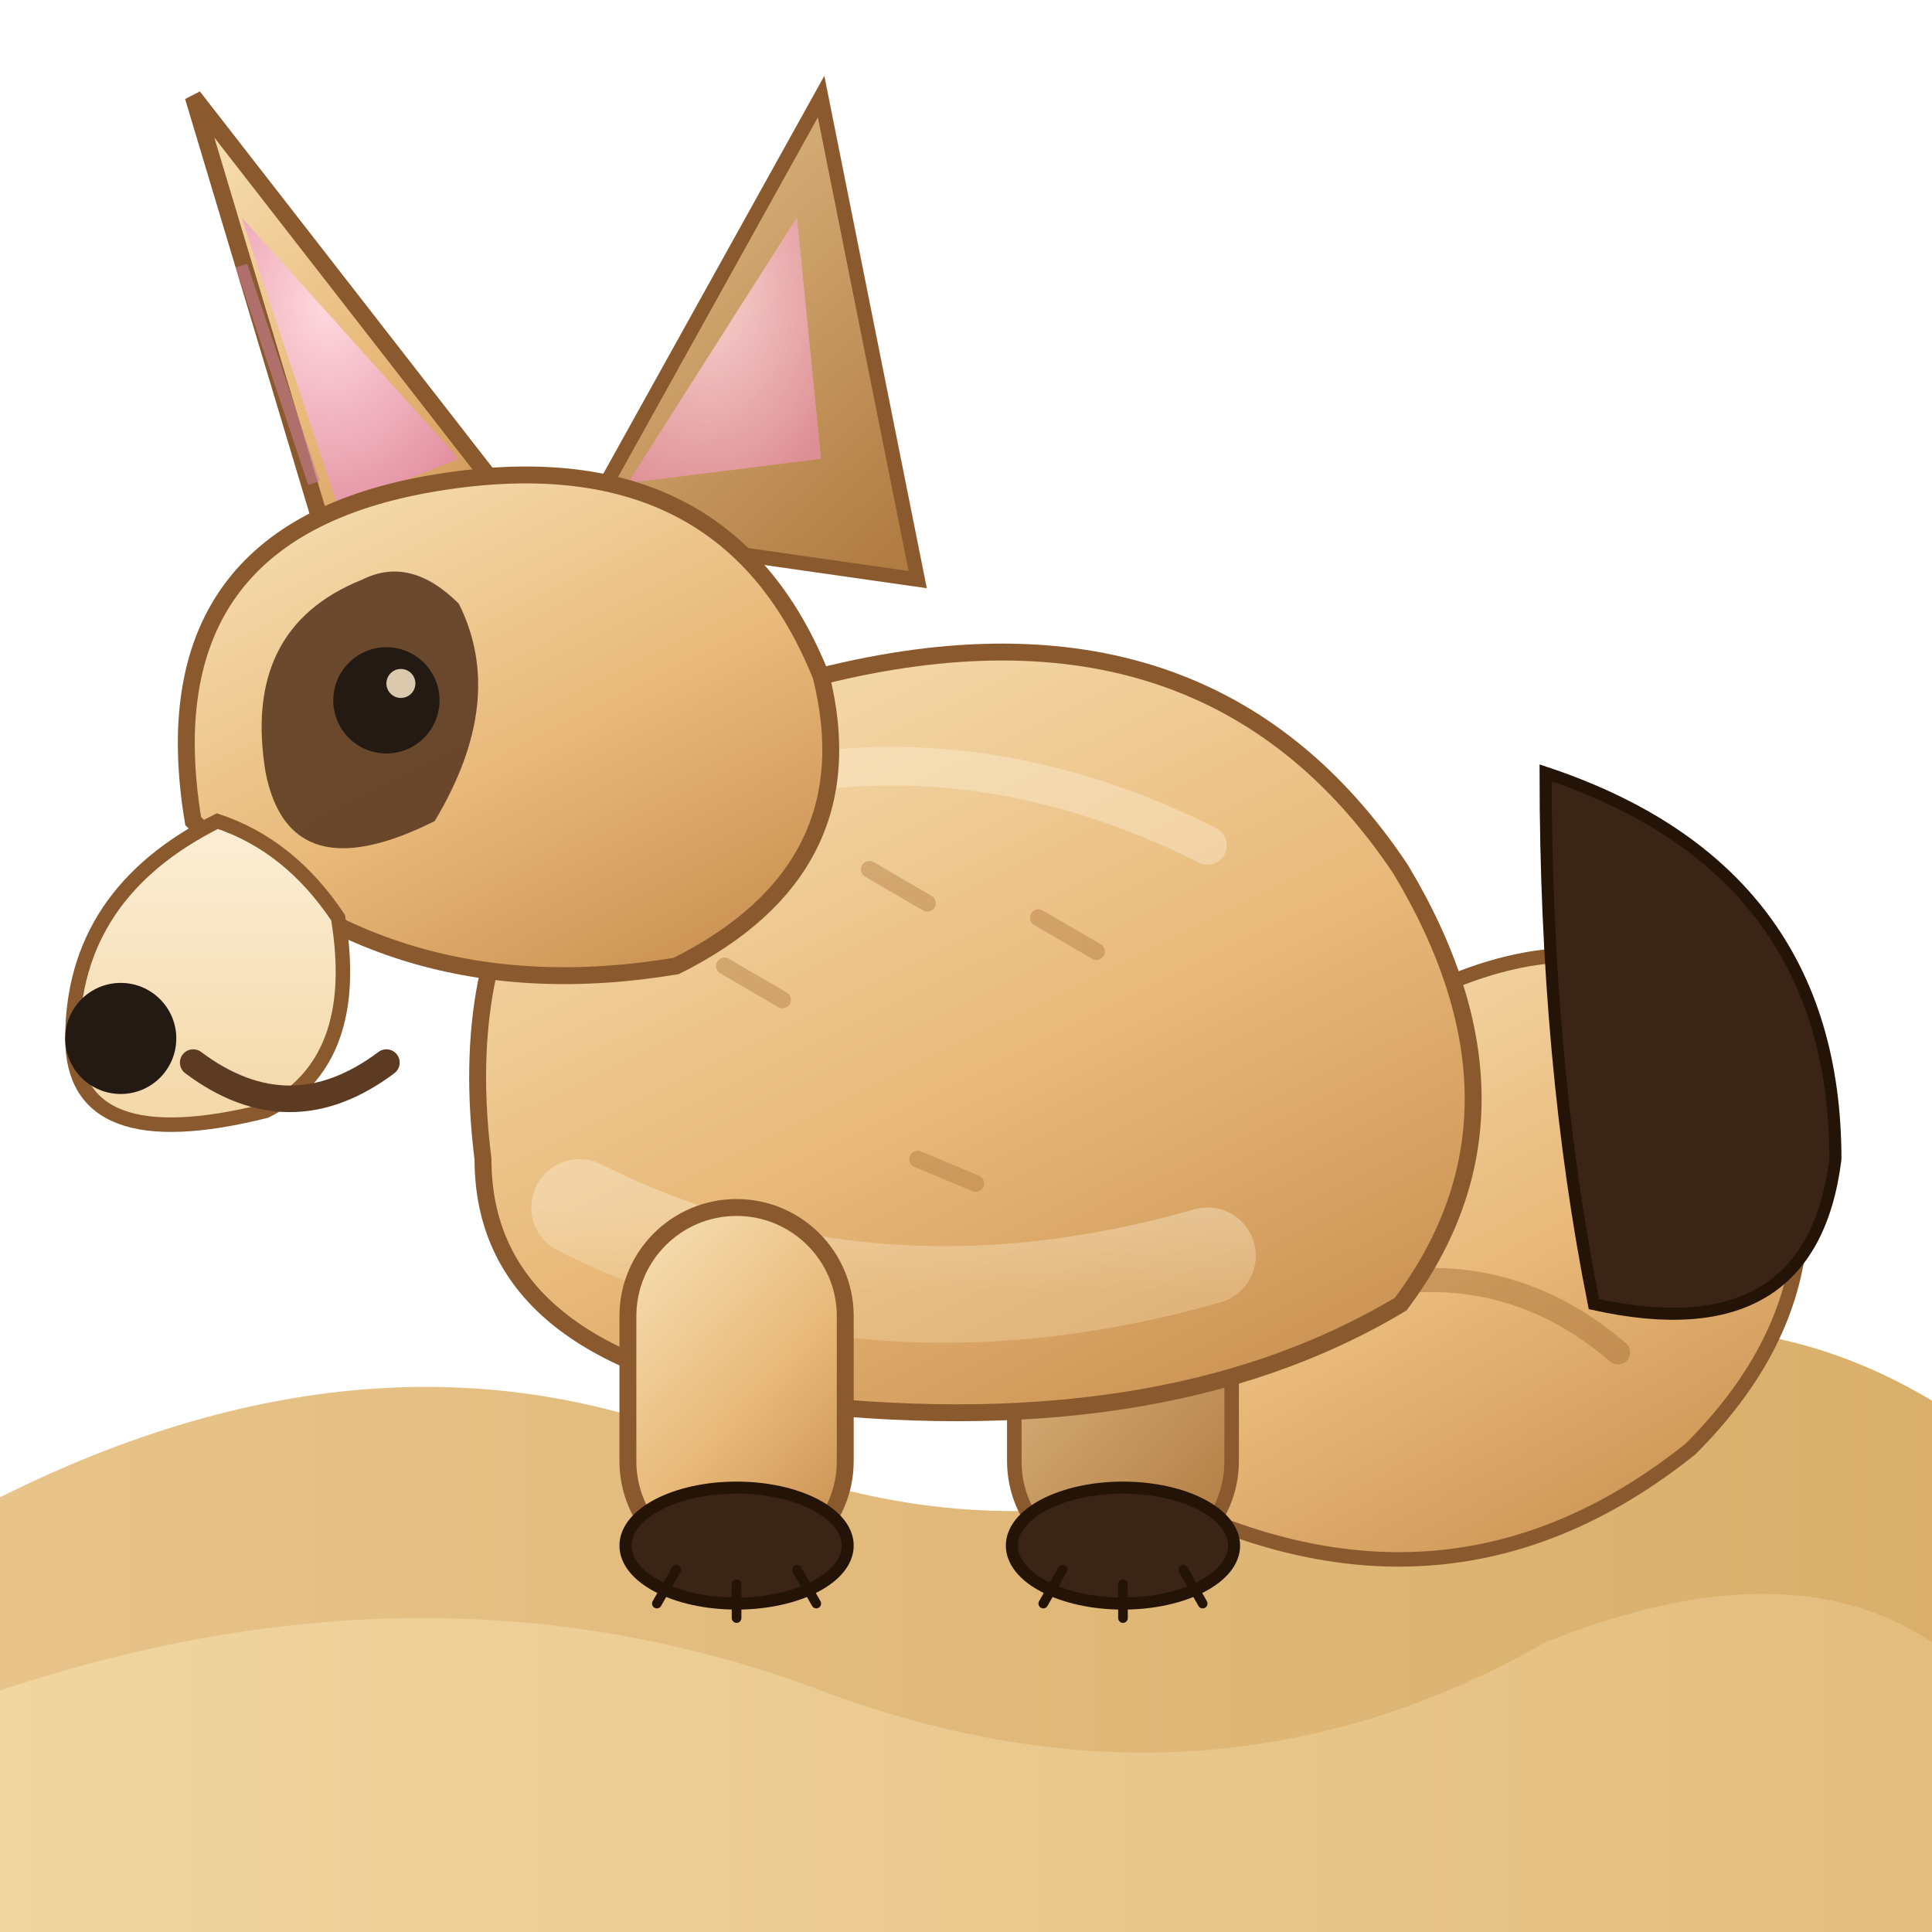
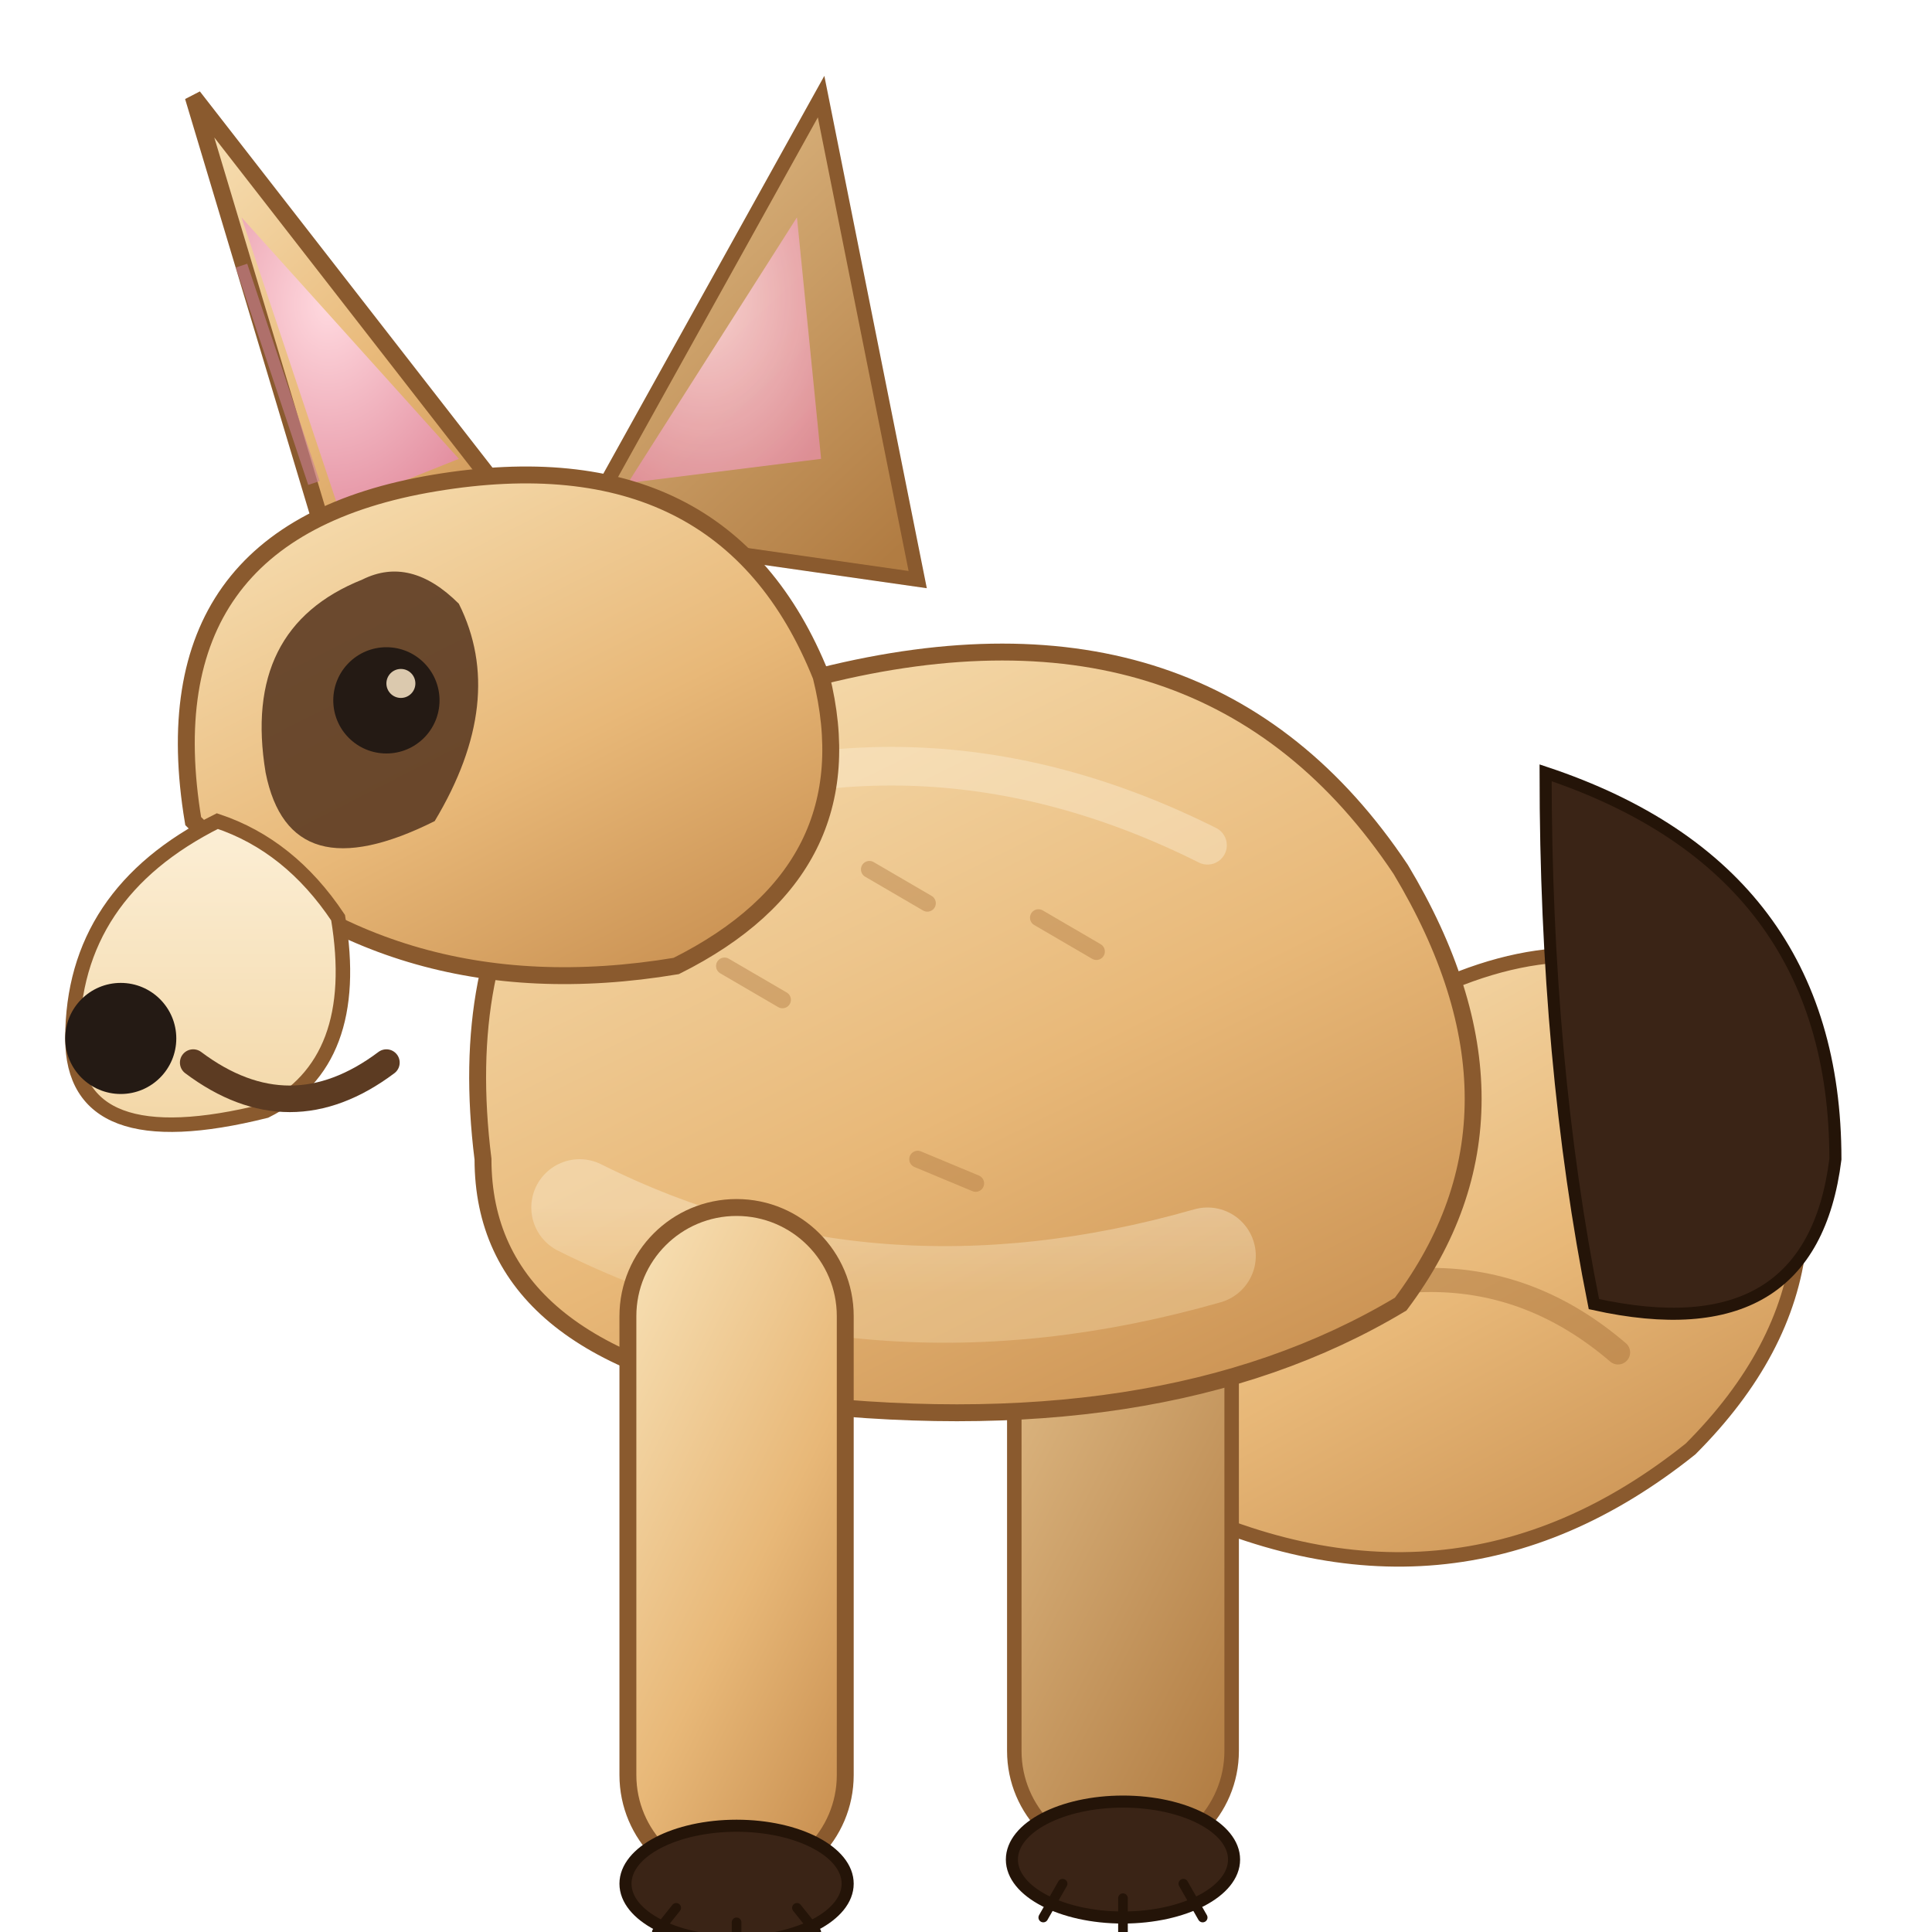
<svg xmlns="http://www.w3.org/2000/svg" viewBox="0 0 80 80">
  <defs>
    <linearGradient id="fennecFur" x1="20%" y1="0%" x2="85%" y2="100%">
      <stop offset="0%" stop-color="#f6ddb0" />
      <stop offset="55%" stop-color="#e8b878" />
      <stop offset="100%" stop-color="#c88f50" />
    </linearGradient>
    <linearGradient id="fennecFurDark" x1="20%" y1="0%" x2="85%" y2="100%">
      <stop offset="0%" stop-color="#e0bb86" />
      <stop offset="100%" stop-color="#b17c42" />
    </linearGradient>
    <linearGradient id="fennecBelly" x1="0%" y1="0%" x2="0%" y2="100%">
      <stop offset="0%" stop-color="#fcefd6" />
      <stop offset="100%" stop-color="#f3d7a7" />
    </linearGradient>
    <radialGradient id="earInner" cx="40%" cy="30%" r="80%">
      <stop offset="0%" stop-color="#ffd9df" />
      <stop offset="100%" stop-color="#e38fa0" />
    </radialGradient>
-     <linearGradient id="sandGrad1" x1="0%" y1="0%" x2="100%" y2="0%">
-       <stop offset="0%" stop-color="#e8c48a" />
-       <stop offset="100%" stop-color="#d9af6b" />
-     </linearGradient>
-     <linearGradient id="sandGrad2" x1="0%" y1="0%" x2="100%" y2="0%">
-       <stop offset="0%" stop-color="#f1d6a0" />
-       <stop offset="100%" stop-color="#e3bd7e" />
-     </linearGradient>
  </defs>
-   <path d="M0 62 Q16 54 30 60 Q44 66 58 58 Q70 52 80 58 L80 80 L0 80 Z" fill="url(#sandGrad1)" />
-   <path d="M0 70 Q18 64 34 70 Q50 76 64 68 Q74 64 80 68 L80 80 L0 80 Z" fill="url(#sandGrad2)" />
  <g>
    <animateTransform attributeName="transform" type="rotate" values="-5 48 53;6 48 53;-5 48 53" dur="3.2s" repeatCount="indefinite" />
    <path d="M46 52 Q62 34 72 42 Q78 52 70 60 Q60 68 48 62 Q42 57 46 52 Z" fill="url(#fennecFur)" stroke="#8a5a2e" stroke-width="0.6" />
    <path d="M50 56 Q60 50 67 56" fill="none" stroke="#a9733c" stroke-width="1" opacity="0.5" stroke-linecap="round" />
    <path d="M64 32 Q76 36 76 48 Q75 56 66 54 Q64 44 64 32 Z" fill="#3a2416" stroke="#241408" stroke-width="0.5" />
  </g>
-   <rect x="42" y="50" width="9" height="15" rx="4.5" fill="url(#fennecFurDark)" stroke="#8a5a2e" stroke-width="0.6" />
-   <ellipse cx="46.5" cy="64" rx="4.6" ry="2.4" fill="#3a2416" stroke="#241408" stroke-width="0.5" />
+   <rect x="42" y="50" width="9" height="27" rx="4.5" fill="url(#fennecFurDark)" stroke="#8a5a2e" stroke-width="0.6" />
+   <ellipse cx="46.5" cy="77" rx="4.6" ry="2.4" fill="#3a2416" stroke="#241408" stroke-width="0.5" />
  <g stroke="#241408" stroke-width="0.4" stroke-linecap="round">
-     <line x1="44" y1="65" x2="43.2" y2="66.4" />
-     <line x1="46.5" y1="65.6" x2="46.5" y2="67" />
-     <line x1="49" y1="65" x2="49.8" y2="66.4" />
+     <line x1="44" y1="78" x2="43.2" y2="79.4" />
+     <line x1="46.5" y1="78.6" x2="46.5" y2="80" />
+     <line x1="49" y1="78" x2="49.8" y2="79.4" />
  </g>
  <path d="M20 48 Q18 32 34 28 Q50 24 58 36 Q64 46 58 54 Q48 60 32 58 Q20 56 20 48 Z" fill="url(#fennecFur)" stroke="#8a5a2e" stroke-width="0.7" />
  <path d="M26 34 Q38 29 50 35" fill="none" stroke="#fcefd6" stroke-width="1.6" opacity="0.4" stroke-linecap="round" />
  <path d="M24 50 Q36 56 50 52" fill="none" stroke="url(#fennecBelly)" stroke-width="4" opacity="0.4" stroke-linecap="round" />
  <path d="M30 40 l2.4 1.4 M36 36 l2.4 1.4 M43 38 l2.4 1.4 M38 48 l2.4 1" stroke="#a9733c" stroke-width="0.7" opacity="0.4" stroke-linecap="round" />
-   <rect x="26" y="50" width="9" height="15" rx="4.5" fill="url(#fennecFur)" stroke="#8a5a2e" stroke-width="0.7" />
-   <ellipse cx="30.5" cy="64" rx="4.6" ry="2.4" fill="#3a2416" stroke="#241408" stroke-width="0.5" />
+   <rect x="26" y="50" width="9" height="28" rx="4.5" fill="url(#fennecFur)" stroke="#8a5a2e" stroke-width="0.7" />
+   <ellipse cx="30.5" cy="78" rx="4.6" ry="2.4" fill="#3a2416" stroke="#241408" stroke-width="0.5" />
  <g stroke="#241408" stroke-width="0.4" stroke-linecap="round">
-     <line x1="28" y1="65" x2="27.2" y2="66.4" />
-     <line x1="30.5" y1="65.6" x2="30.5" y2="67" />
-     <line x1="33" y1="65" x2="33.8" y2="66.4" />
+     <line x1="28" y1="79" x2="27.2" y2="80" />
+     <line x1="30.5" y1="79.6" x2="30.5" y2="81" />
+     <line x1="33" y1="79" x2="33.8" y2="80" />
  </g>
  <path d="M24 22 L34 4 L38 24 Z" fill="url(#fennecFurDark)" stroke="#8a5a2e" stroke-width="0.6" />
  <path d="M26 20 L33 9 L34 19 Z" fill="url(#earInner)" opacity="0.85" />
  <g>
    <animateTransform attributeName="transform" type="rotate" values="-3 22 23;4 22 23;-3 22 23" dur="2.6s" repeatCount="indefinite" />
    <path d="M14 24 L8 4 L22 22 Z" fill="url(#fennecFur)" stroke="#8a5a2e" stroke-width="0.7" />
    <path d="M14 21 L10 9 L19 19 Z" fill="url(#earInner)" />
    <path d="M13 20 L10 11" stroke="#c87e94" stroke-width="0.5" opacity="0.6" />
  </g>
  <path d="M8 34 Q6 22 18 20 Q30 18 34 28 Q36 36 28 40 Q16 42 8 34 Z" fill="url(#fennecFur)" stroke="#8a5a2e" stroke-width="0.7" />
  <path d="M9 34 Q3 37 3 43 Q3 48 11 46 Q15 44 14 38 Q12 35 9 34 Z" fill="url(#fennecBelly)" stroke="#8a5a2e" stroke-width="0.6" />
  <path d="M15 24 Q10 26 11 32 Q12 37 18 34 Q21 29 19 25 Q17 23 15 24 Z" fill="#5c3b22" opacity="0.9" />
  <circle cx="5" cy="43" r="2.3" fill="#241a14" />
  <circle cx="16" cy="29" r="2.2" fill="#241a14" />
  <circle cx="16.6" cy="28.3" r="0.6" fill="#fbe8c9" opacity="0.85" />
  <path d="M8 44 Q12 47 16 44" stroke="#5c3b22" stroke-width="1.1" fill="none" stroke-linecap="round" />
</svg>
